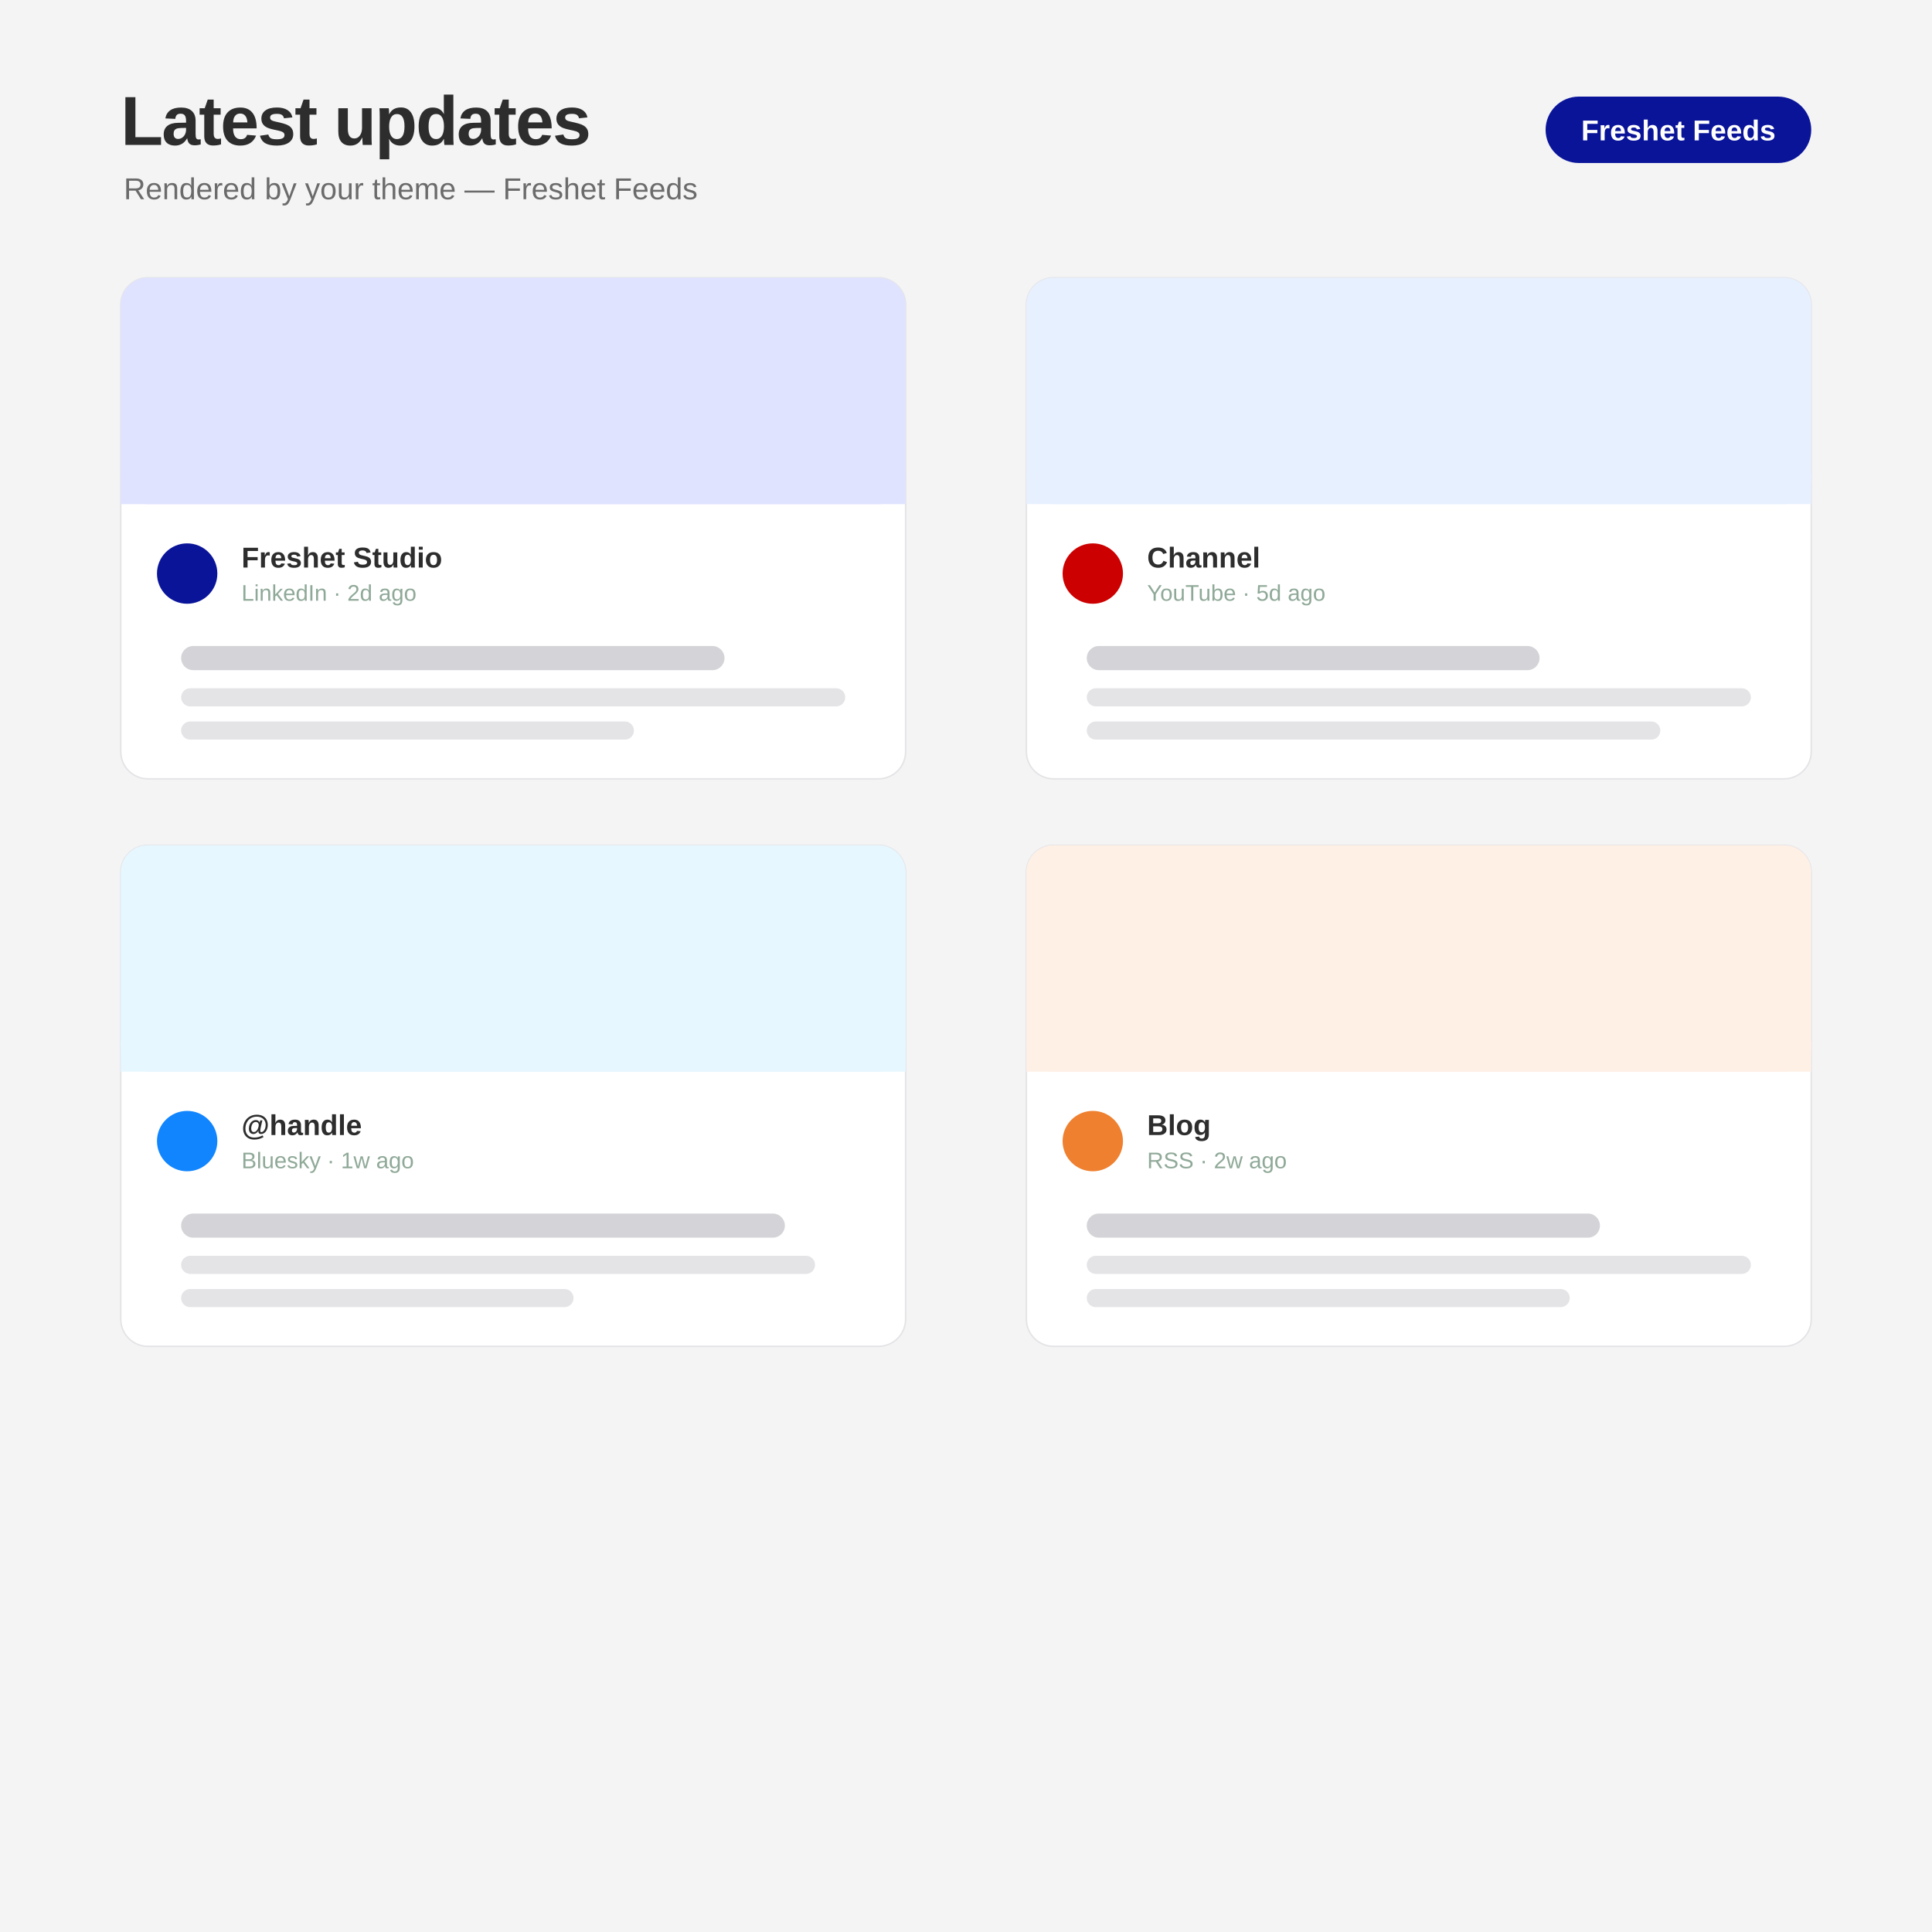
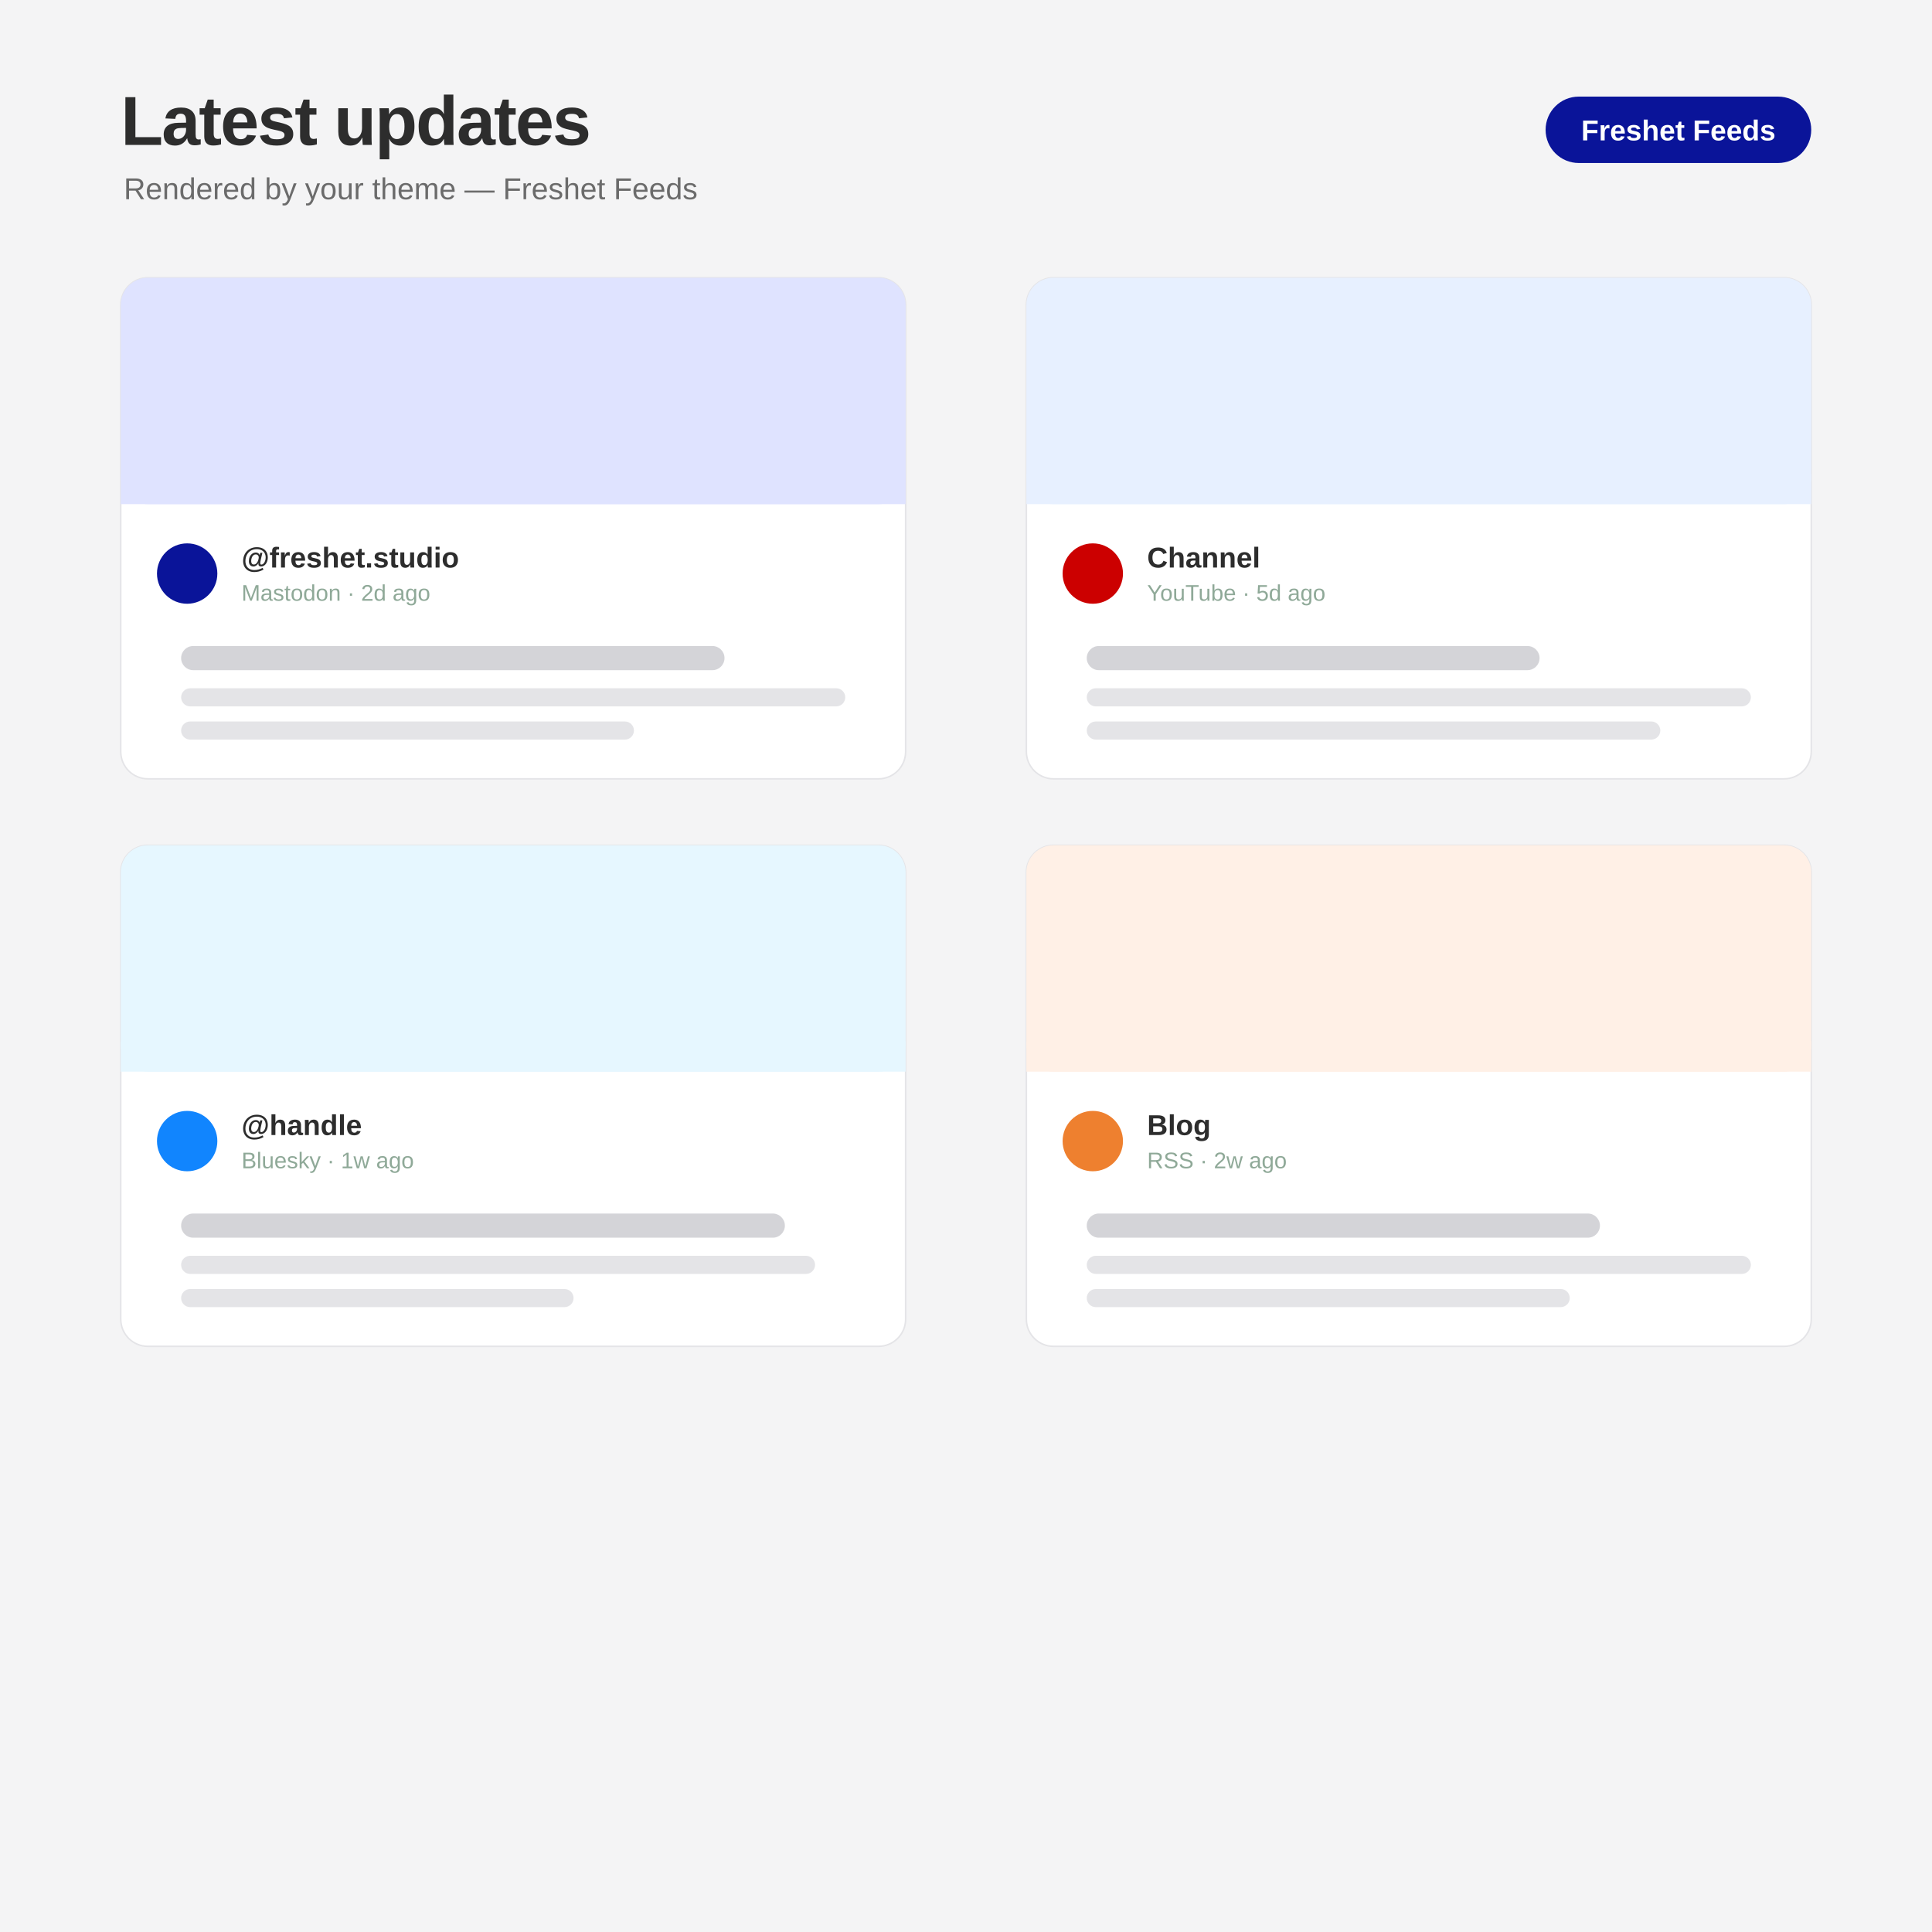
<svg xmlns="http://www.w3.org/2000/svg" width="1280" height="1280" viewBox="0 0 1280 1280" role="img" aria-label="Freshet Feeds — rendered feed">
  <rect width="1280" height="1280" fill="#f4f4f5" />
  <text x="80" y="96" font-family="-apple-system, 'Helvetica Neue', Arial, sans-serif" font-size="46" font-weight="800" fill="#2d2d2d" letter-spacing="-1">Latest updates</text>
  <text x="82" y="132" font-family="-apple-system, 'Helvetica Neue', Arial, sans-serif" font-size="20" font-weight="500" fill="#6b6b6b">Rendered by your theme — Freshet Feeds</text>
  <g>
    <rect x="1024" y="64" width="176" height="44" rx="22" fill="#0A1499" />
    <text x="1112" y="93" text-anchor="middle" font-family="-apple-system, 'Helvetica Neue', Arial, sans-serif" font-size="19" font-weight="700" fill="#ffffff">Freshet Feeds</text>
  </g>
  <g font-family="-apple-system, 'Helvetica Neue', Arial, sans-serif">
    <g transform="translate(80,184)">
      <rect width="520" height="332" rx="18" fill="#ffffff" stroke="#e4e4e7" stroke-width="1" />
      <rect x="0" y="0" width="520" height="150" rx="18" fill="#dfe3ff" />
      <rect x="0" y="130" width="520" height="20" fill="#dfe3ff" />
      <circle cx="44" cy="196" r="20" fill="#0A1499" />
-       <text x="80" y="192" font-size="19" font-weight="700" fill="#2d2d2d">Freshet Studio</text>
-       <text x="80" y="214" font-size="15" font-weight="500" fill="#8FA998">LinkedIn · 2d ago</text>
+       <text x="80" y="192" font-size="19" font-weight="700" fill="#2d2d2d">@freshet.studio</text>
+       <text x="80" y="214" font-size="15" font-weight="500" fill="#8FA998">Mastodon · 2d ago</text>
      <rect x="40" y="244" width="360" height="16" rx="8" fill="#d4d4d8" />
      <rect x="40" y="272" width="440" height="12" rx="6" fill="#e4e4e7" />
      <rect x="40" y="294" width="300" height="12" rx="6" fill="#e4e4e7" />
    </g>
    <g transform="translate(680,184)">
      <rect width="520" height="332" rx="18" fill="#ffffff" stroke="#e4e4e7" stroke-width="1" />
      <rect x="0" y="0" width="520" height="150" rx="18" fill="#e7f0ff" />
      <rect x="0" y="130" width="520" height="20" fill="#e7f0ff" />
      <circle cx="44" cy="196" r="20" fill="#c00" />
      <text x="80" y="192" font-size="19" font-weight="700" fill="#2d2d2d">Channel</text>
      <text x="80" y="214" font-size="15" font-weight="500" fill="#8FA998">YouTube · 5d ago</text>
      <rect x="40" y="244" width="300" height="16" rx="8" fill="#d4d4d8" />
      <rect x="40" y="272" width="440" height="12" rx="6" fill="#e4e4e7" />
      <rect x="40" y="294" width="380" height="12" rx="6" fill="#e4e4e7" />
    </g>
    <g transform="translate(80,560)">
      <rect width="520" height="332" rx="18" fill="#ffffff" stroke="#e4e4e7" stroke-width="1" />
      <rect x="0" y="0" width="520" height="150" rx="18" fill="#e6f7ff" />
      <rect x="0" y="130" width="520" height="20" fill="#e6f7ff" />
      <circle cx="44" cy="196" r="20" fill="#1185fe" />
      <text x="80" y="192" font-size="19" font-weight="700" fill="#2d2d2d">@handle</text>
      <text x="80" y="214" font-size="15" font-weight="500" fill="#8FA998">Bluesky · 1w ago</text>
      <rect x="40" y="244" width="400" height="16" rx="8" fill="#d4d4d8" />
      <rect x="40" y="272" width="420" height="12" rx="6" fill="#e4e4e7" />
      <rect x="40" y="294" width="260" height="12" rx="6" fill="#e4e4e7" />
    </g>
    <g transform="translate(680,560)">
      <rect width="520" height="332" rx="18" fill="#ffffff" stroke="#e4e4e7" stroke-width="1" />
      <rect x="0" y="0" width="520" height="150" rx="18" fill="#fff0e6" />
      <rect x="0" y="130" width="520" height="20" fill="#fff0e6" />
      <circle cx="44" cy="196" r="20" fill="#ee802f" />
      <text x="80" y="192" font-size="19" font-weight="700" fill="#2d2d2d">Blog</text>
      <text x="80" y="214" font-size="15" font-weight="500" fill="#8FA998">RSS · 2w ago</text>
      <rect x="40" y="244" width="340" height="16" rx="8" fill="#d4d4d8" />
      <rect x="40" y="272" width="440" height="12" rx="6" fill="#e4e4e7" />
      <rect x="40" y="294" width="320" height="12" rx="6" fill="#e4e4e7" />
    </g>
  </g>
</svg>
